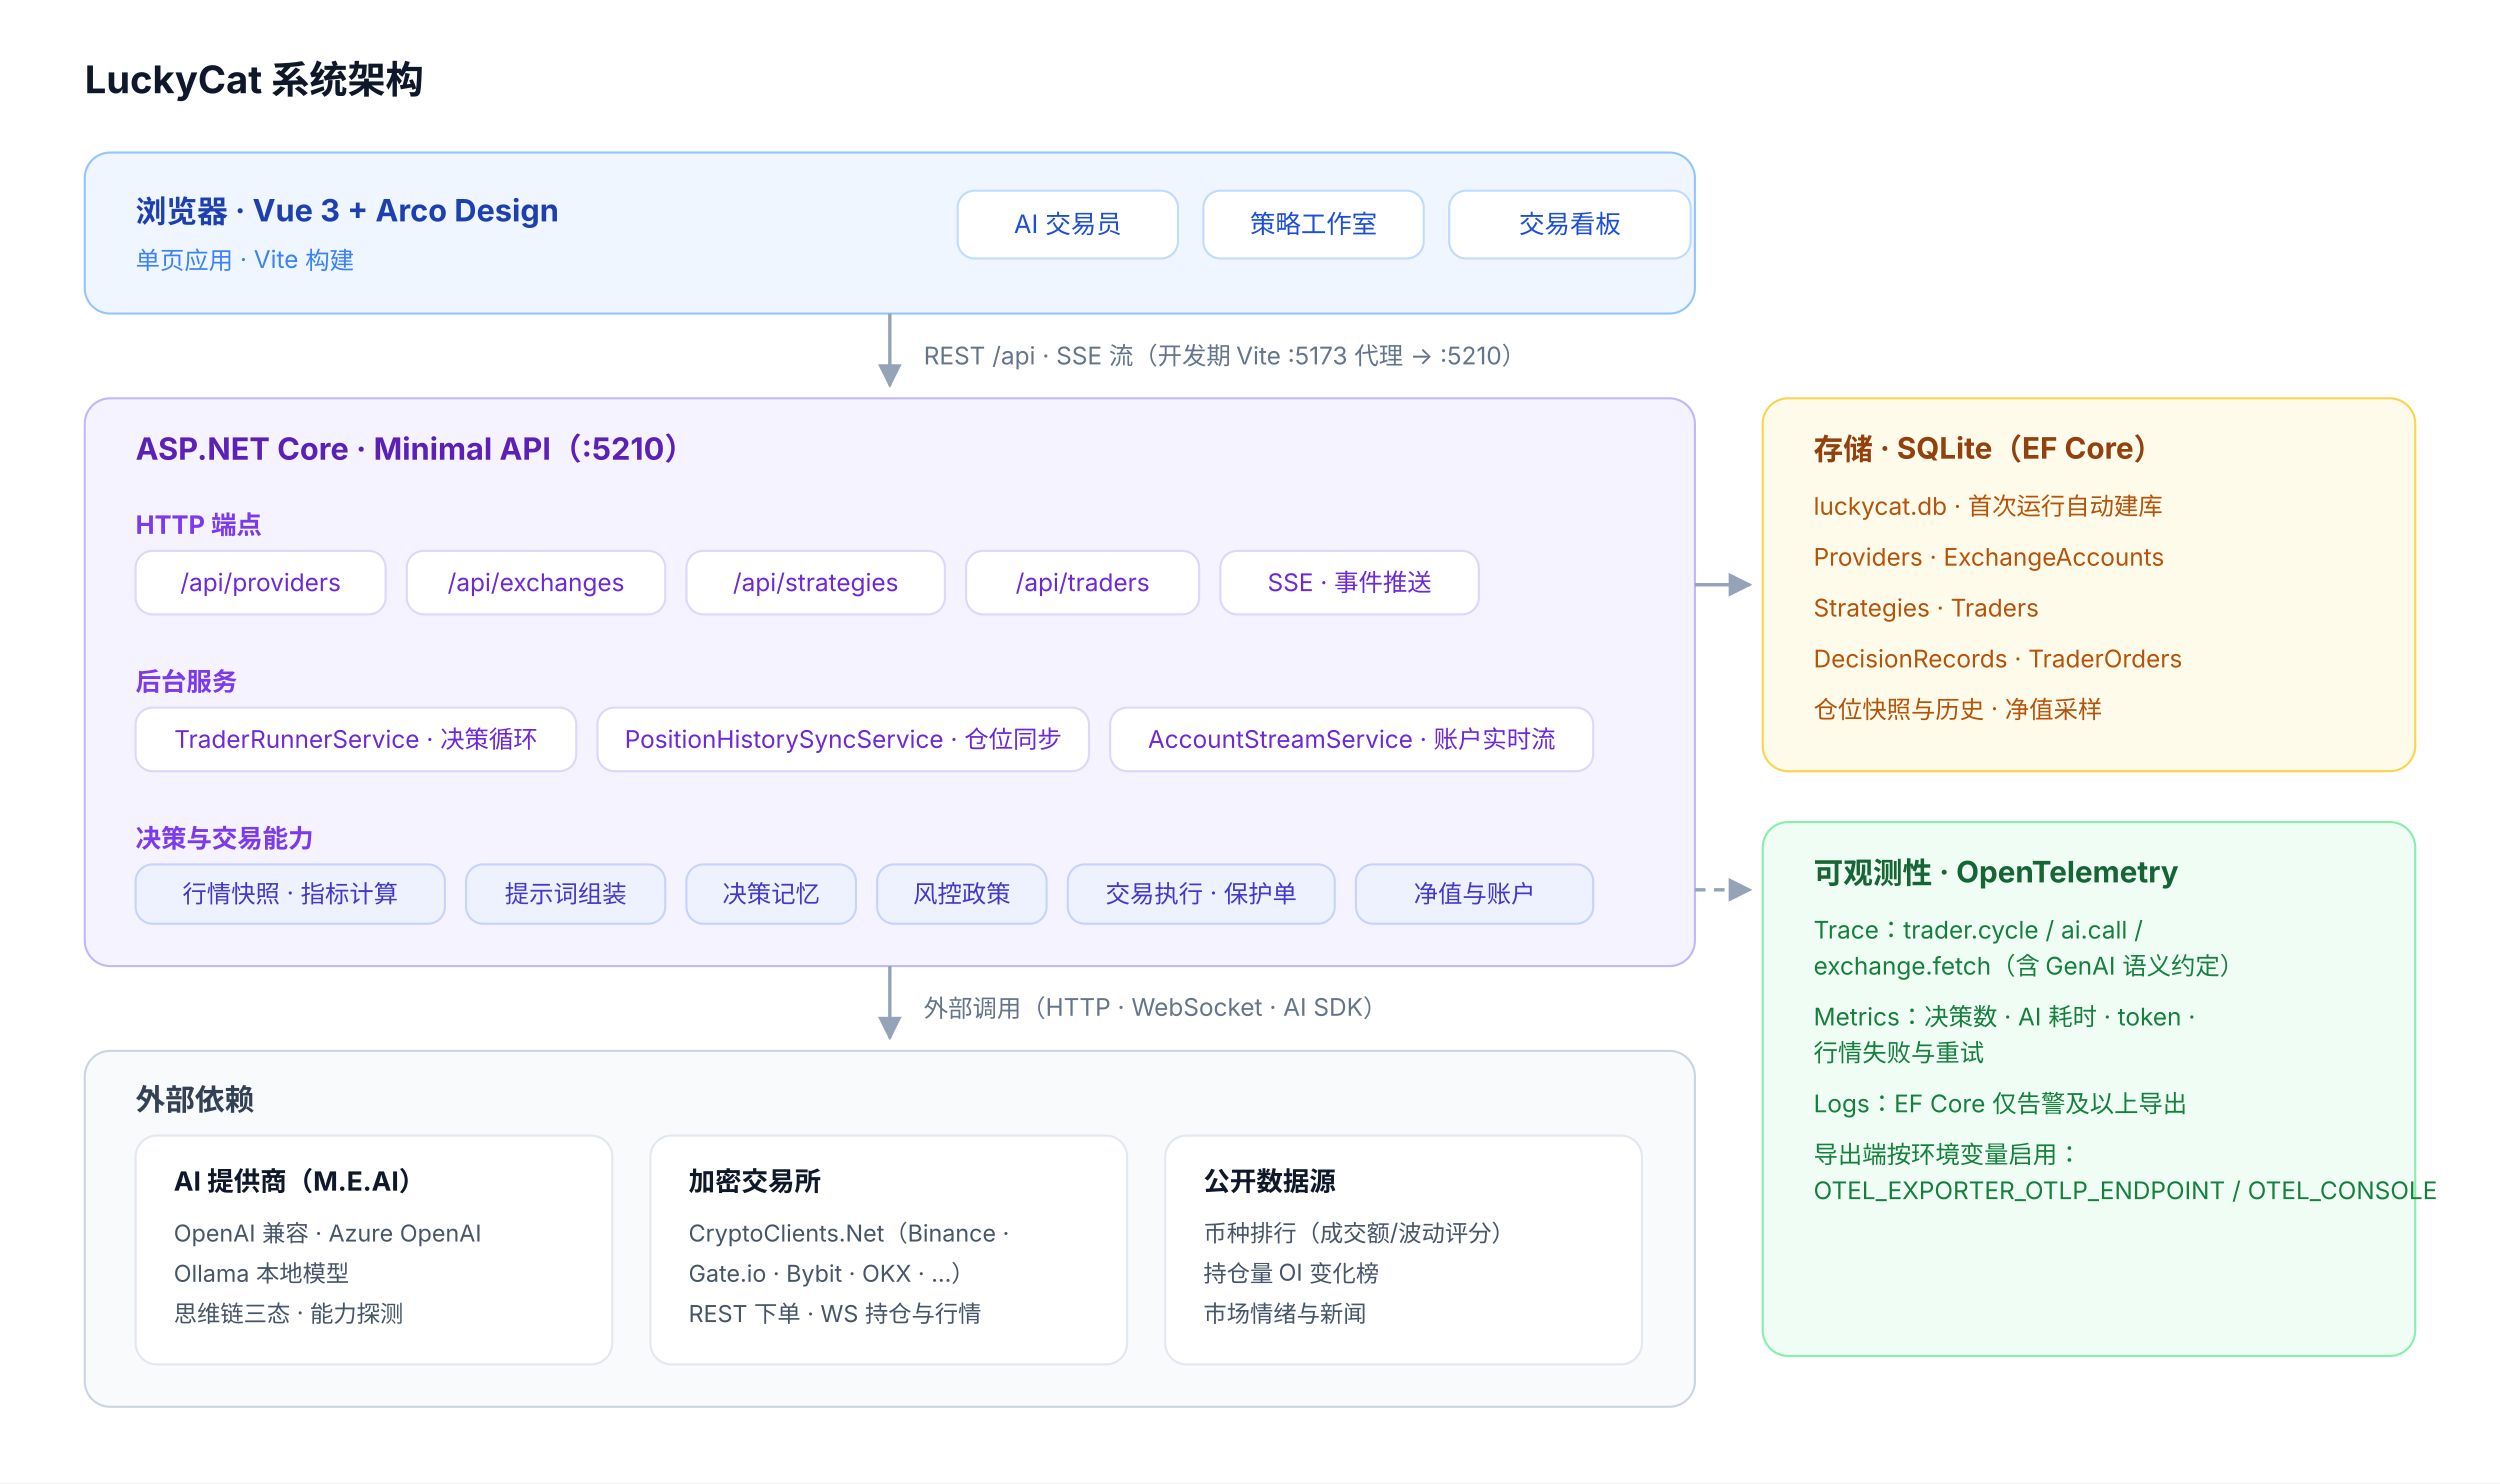
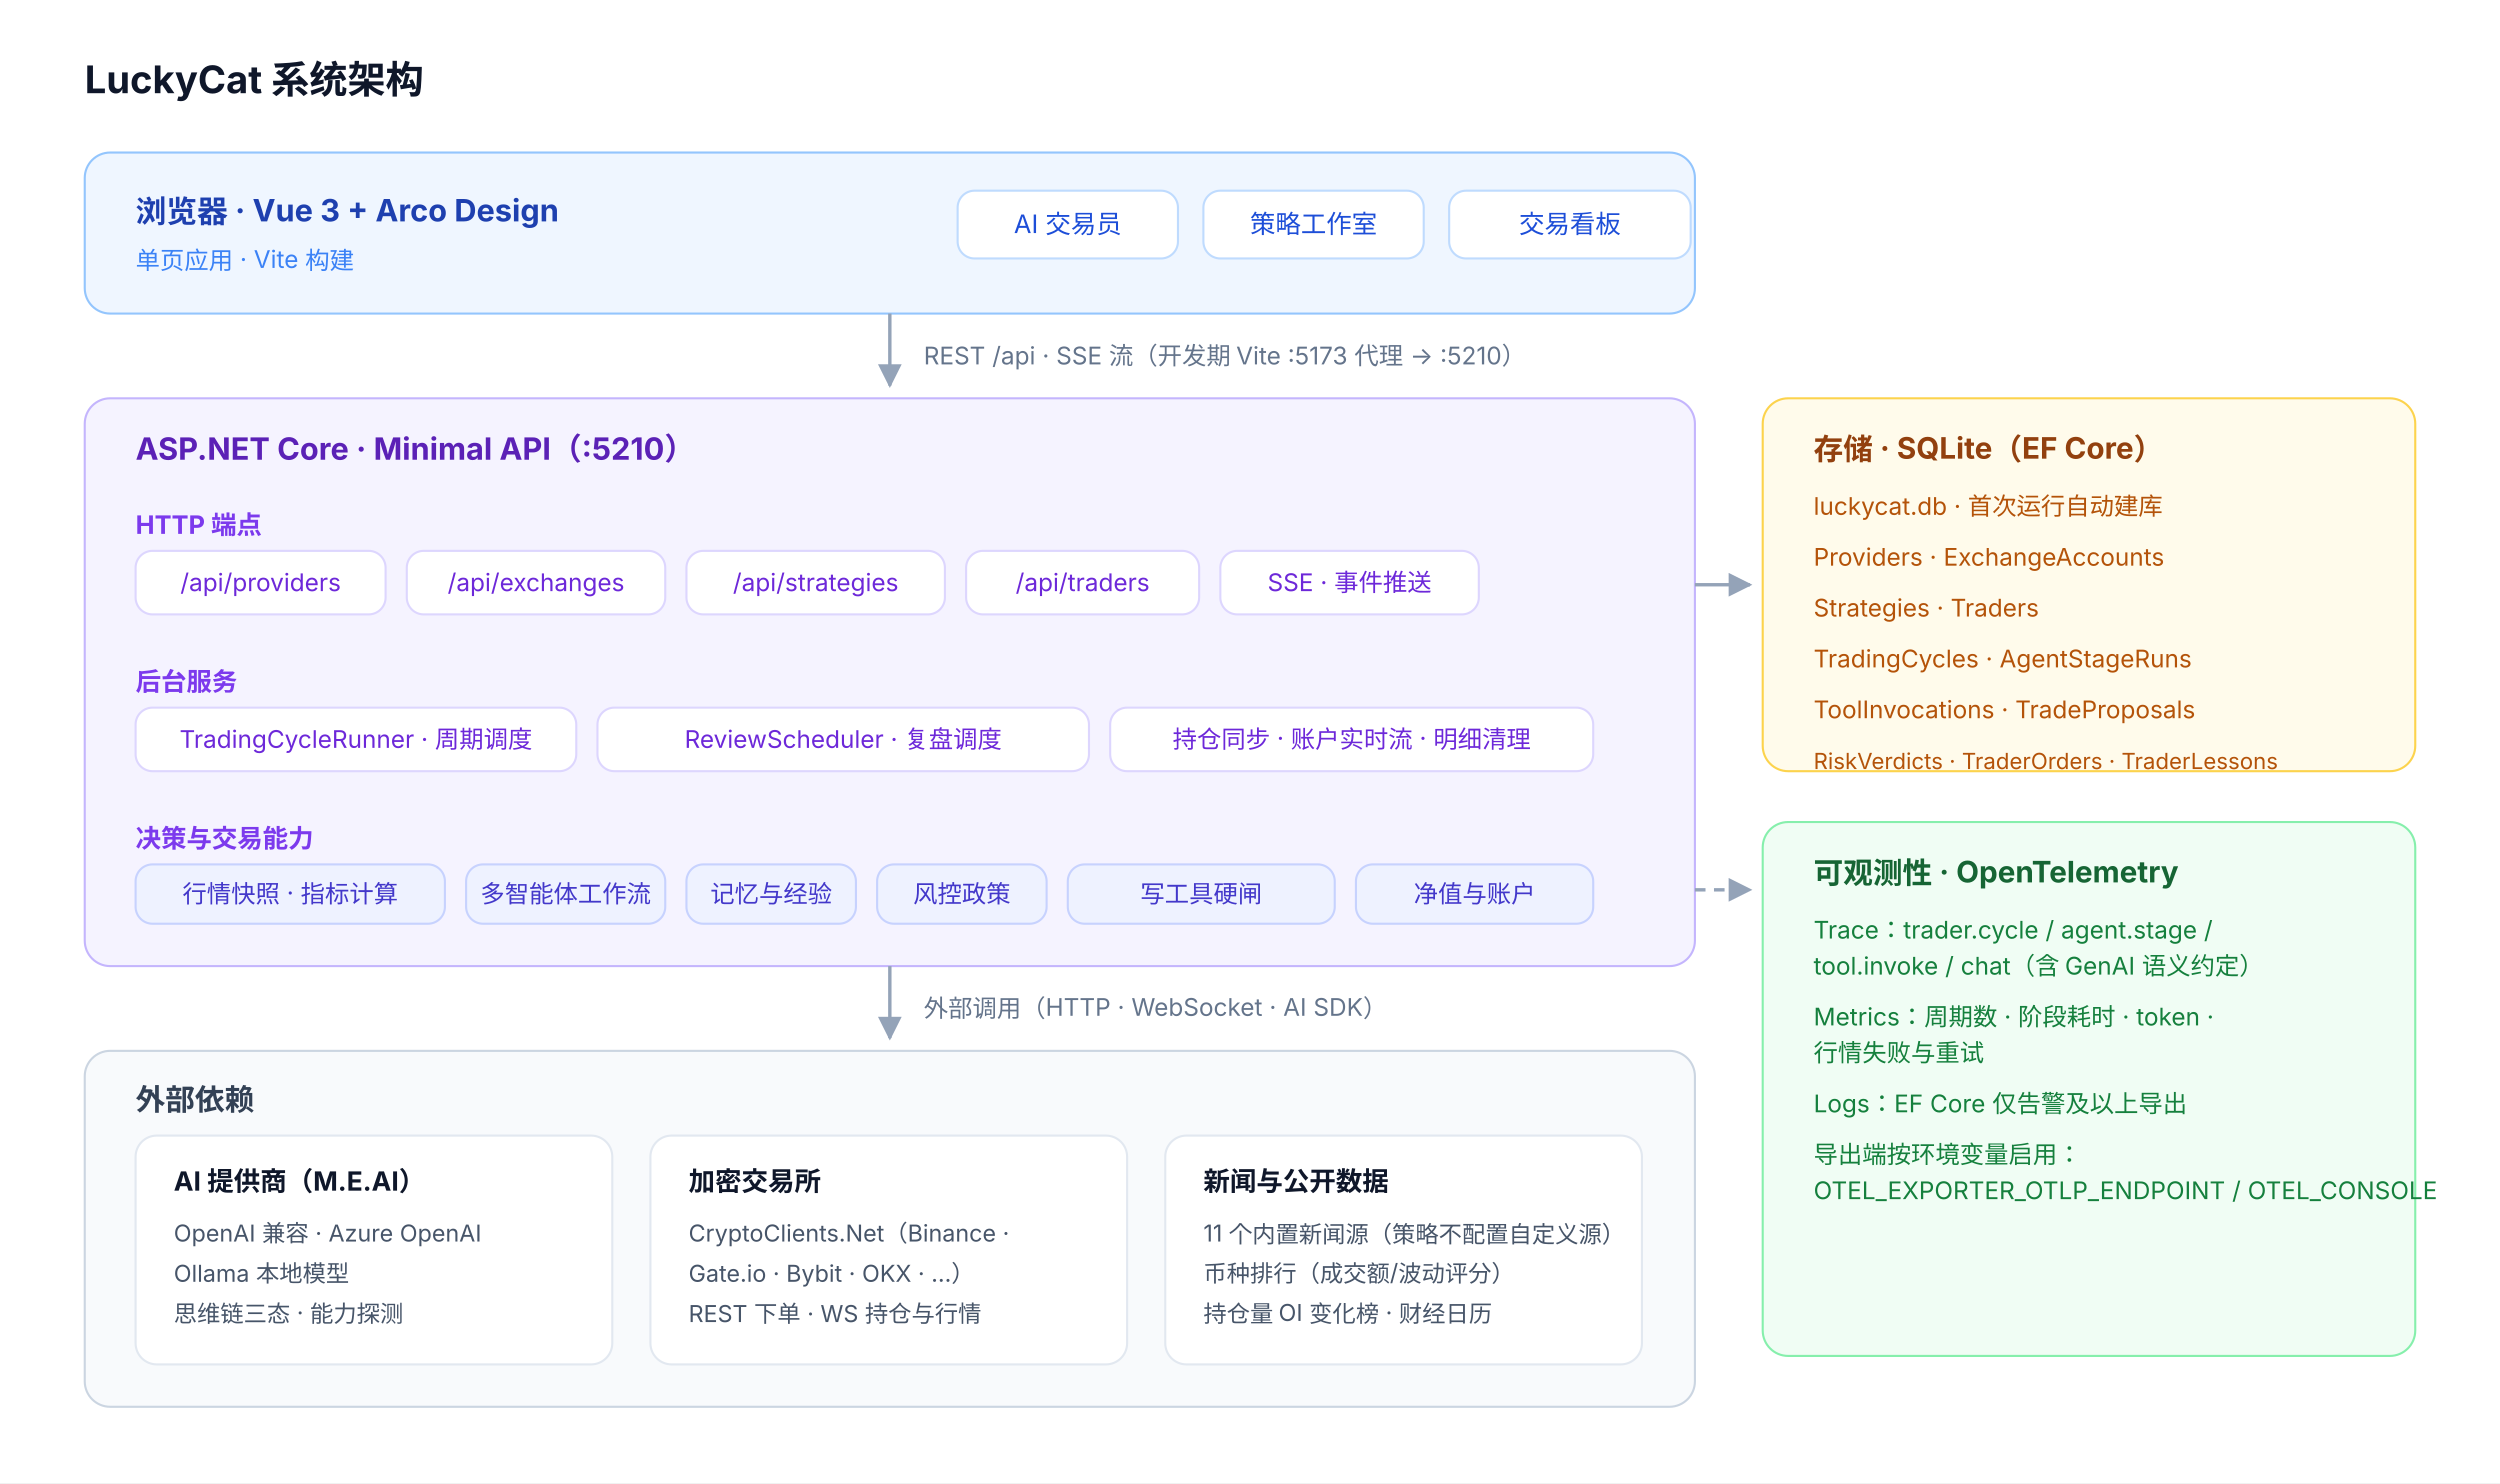
<svg xmlns="http://www.w3.org/2000/svg" viewBox="0 0 1180 700" width="1180" height="700" font-family="-apple-system, BlinkMacSystemFont, 'PingFang SC', 'Hiragino Sans GB', 'Microsoft YaHei', sans-serif">
  <defs>
    <marker id="arrow" viewBox="0 0 10 10" refX="9" refY="5" markerWidth="7" markerHeight="7" orient="auto-start-reverse">
      <path d="M 0 0 L 10 5 L 0 10 z" fill="#94a3b8" />
    </marker>
  </defs>
  <rect width="1180" height="700" fill="#ffffff" />
  <text x="40" y="44" font-size="18" font-weight="700" fill="#0f172a">LuckyCat 系统架构</text>
  <rect x="40" y="72" width="760" height="76" rx="12" fill="#eff6ff" stroke="#93c5fd" />
  <text x="64" y="105" font-size="14.5" font-weight="700" fill="#1e40af">浏览器 · Vue 3 + Arco Design</text>
  <text x="64" y="127" font-size="11.5" fill="#3b82f6">单页应用 · Vite 构建</text>
  <rect x="452" y="90" width="104" height="32" rx="8" fill="#ffffff" stroke="#bfdbfe" />
  <text x="504" y="110" font-size="12" fill="#1d4ed8" text-anchor="middle">AI 交易员</text>
  <rect x="568" y="90" width="104" height="32" rx="8" fill="#ffffff" stroke="#bfdbfe" />
  <text x="620" y="110" font-size="12" fill="#1d4ed8" text-anchor="middle">策略工作室</text>
  <rect x="684" y="90" width="114" height="32" rx="8" fill="#ffffff" stroke="#bfdbfe" />
  <text x="741" y="110" font-size="12" fill="#1d4ed8" text-anchor="middle">交易看板</text>
  <line x1="420" y1="148" x2="420" y2="182" stroke="#94a3b8" stroke-width="1.6" marker-end="url(#arrow)" />
  <text x="436" y="172" font-size="11.5" fill="#64748b">REST /api · SSE 流（开发期 Vite :5173 代理 → :5210）</text>
  <rect x="40" y="188" width="760" height="268" rx="12" fill="#f5f3ff" stroke="#c4b5fd" />
  <text x="64" y="217" font-size="14.5" font-weight="700" fill="#5b21b6">ASP.NET Core · Minimal API（:5210）</text>
  <text x="64" y="252" font-size="12" font-weight="700" fill="#7c3aed">HTTP 端点</text>
  <rect x="64" y="260" width="118" height="30" rx="8" fill="#ffffff" stroke="#ddd6fe" />
  <text x="123" y="279" font-size="11.5" fill="#6d28d9" text-anchor="middle">/api/providers</text>
  <rect x="192" y="260" width="122" height="30" rx="8" fill="#ffffff" stroke="#ddd6fe" />
  <text x="253" y="279" font-size="11.5" fill="#6d28d9" text-anchor="middle">/api/exchanges</text>
  <rect x="324" y="260" width="122" height="30" rx="8" fill="#ffffff" stroke="#ddd6fe" />
  <text x="385" y="279" font-size="11.5" fill="#6d28d9" text-anchor="middle">/api/strategies</text>
  <rect x="456" y="260" width="110" height="30" rx="8" fill="#ffffff" stroke="#ddd6fe" />
  <text x="511" y="279" font-size="11.5" fill="#6d28d9" text-anchor="middle">/api/traders</text>
  <rect x="576" y="260" width="122" height="30" rx="8" fill="#ffffff" stroke="#ddd6fe" />
  <text x="637" y="279" font-size="11.5" fill="#6d28d9" text-anchor="middle">SSE · 事件推送</text>
  <text x="64" y="326" font-size="12" font-weight="700" fill="#7c3aed">后台服务</text>
  <rect x="64" y="334" width="208" height="30" rx="8" fill="#ffffff" stroke="#ddd6fe" />
-   <text x="168" y="353" font-size="11.5" fill="#6d28d9" text-anchor="middle">TraderRunnerService · 决策循环</text>
+   <text x="168" y="353" font-size="11.5" fill="#6d28d9" text-anchor="middle">TradingCycleRunner · 周期调度</text>
  <rect x="282" y="334" width="232" height="30" rx="8" fill="#ffffff" stroke="#ddd6fe" />
-   <text x="398" y="353" font-size="11.5" fill="#6d28d9" text-anchor="middle">PositionHistorySyncService · 仓位同步</text>
+   <text x="398" y="353" font-size="11.5" fill="#6d28d9" text-anchor="middle">ReviewScheduler · 复盘调度</text>
  <rect x="524" y="334" width="228" height="30" rx="8" fill="#ffffff" stroke="#ddd6fe" />
-   <text x="638" y="353" font-size="11.5" fill="#6d28d9" text-anchor="middle">AccountStreamService · 账户实时流</text>
+   <text x="638" y="353" font-size="11.5" fill="#6d28d9" text-anchor="middle">持仓同步 · 账户实时流 · 明细清理</text>
  <text x="64" y="400" font-size="12" font-weight="700" fill="#7c3aed">决策与交易能力</text>
  <rect x="64" y="408" width="146" height="28" rx="8" fill="#eef2ff" stroke="#c7d2fe" />
  <text x="137" y="426" font-size="11.5" fill="#4338ca" text-anchor="middle">行情快照 · 指标计算</text>
  <rect x="220" y="408" width="94" height="28" rx="8" fill="#eef2ff" stroke="#c7d2fe" />
-   <text x="267" y="426" font-size="11.5" fill="#4338ca" text-anchor="middle">提示词组装</text>
+   <text x="267" y="426" font-size="11.5" fill="#4338ca" text-anchor="middle">多智能体工作流</text>
  <rect x="324" y="408" width="80" height="28" rx="8" fill="#eef2ff" stroke="#c7d2fe" />
-   <text x="364" y="426" font-size="11.5" fill="#4338ca" text-anchor="middle">决策记忆</text>
+   <text x="364" y="426" font-size="11.5" fill="#4338ca" text-anchor="middle">记忆与经验</text>
  <rect x="414" y="408" width="80" height="28" rx="8" fill="#eef2ff" stroke="#c7d2fe" />
  <text x="454" y="426" font-size="11.5" fill="#4338ca" text-anchor="middle">风控政策</text>
  <rect x="504" y="408" width="126" height="28" rx="8" fill="#eef2ff" stroke="#c7d2fe" />
-   <text x="567" y="426" font-size="11.5" fill="#4338ca" text-anchor="middle">交易执行 · 保护单</text>
+   <text x="567" y="426" font-size="11.5" fill="#4338ca" text-anchor="middle">写工具硬闸</text>
  <rect x="640" y="408" width="112" height="28" rx="8" fill="#eef2ff" stroke="#c7d2fe" />
  <text x="696" y="426" font-size="11.5" fill="#4338ca" text-anchor="middle">净值与账户</text>
  <line x1="800" y1="276" x2="826" y2="276" stroke="#94a3b8" stroke-width="1.6" marker-end="url(#arrow)" />
  <line x1="800" y1="420" x2="826" y2="420" stroke="#94a3b8" stroke-width="1.6" stroke-dasharray="5 4" marker-end="url(#arrow)" />
  <rect x="832" y="188" width="308" height="176" rx="12" fill="#fffbeb" stroke="#fcd34d" />
  <text x="856" y="217" font-size="14" font-weight="700" fill="#92400e">存储 · SQLite（EF Core）</text>
  <text x="856" y="243" font-size="11.5" fill="#b45309">luckycat.db · 首次运行自动建库</text>
  <text x="856" y="267" font-size="11.5" fill="#b45309">Providers · ExchangeAccounts</text>
  <text x="856" y="291" font-size="11.5" fill="#b45309">Strategies · Traders</text>
-   <text x="856" y="315" font-size="11.5" fill="#b45309">DecisionRecords · TraderOrders</text>
-   <text x="856" y="339" font-size="11.5" fill="#b45309">仓位快照与历史 · 净值采样</text>
+   <text x="856" y="315" font-size="11.5" fill="#b45309">TradingCycles · AgentStageRuns</text>
+   <text x="856" y="339" font-size="11.5" fill="#b45309">ToolInvocations · TradeProposals</text>
+   <text x="856" y="363" font-size="10.5" fill="#b45309">RiskVerdicts · TraderOrders · TraderLessons</text>
  <rect x="832" y="388" width="308" height="252" rx="12" fill="#f0fdf4" stroke="#86efac" />
  <text x="856" y="417" font-size="14" font-weight="700" fill="#166534">可观测性 · OpenTelemetry</text>
-   <text x="856" y="443" font-size="11.5" fill="#15803d">Trace：trader.cycle / ai.call /</text>
-   <text x="856" y="460" font-size="11.5" fill="#15803d">exchange.fetch（含 GenAI 语义约定）</text>
-   <text x="856" y="484" font-size="11.5" fill="#15803d">Metrics：决策数 · AI 耗时 · token ·</text>
+   <text x="856" y="443" font-size="11.5" fill="#15803d">Trace：trader.cycle / agent.stage /</text>
+   <text x="856" y="460" font-size="11.5" fill="#15803d">tool.invoke / chat（含 GenAI 语义约定）</text>
+   <text x="856" y="484" font-size="11.5" fill="#15803d">Metrics：周期数 · 阶段耗时 · token ·</text>
  <text x="856" y="501" font-size="11.5" fill="#15803d">行情失败与重试</text>
  <text x="856" y="525" font-size="11.5" fill="#15803d">Logs：EF Core 仅告警及以上导出</text>
  <text x="856" y="549" font-size="11.5" fill="#15803d">导出端按环境变量启用：</text>
  <text x="856" y="566" font-size="11.5" fill="#15803d">OTEL_EXPORTER_OTLP_ENDPOINT / OTEL_CONSOLE</text>
  <line x1="420" y1="456" x2="420" y2="490" stroke="#94a3b8" stroke-width="1.6" marker-end="url(#arrow)" />
  <text x="436" y="480" font-size="11.5" fill="#64748b">外部调用（HTTP · WebSocket · AI SDK）</text>
  <rect x="40" y="496" width="760" height="168" rx="12" fill="#f8fafc" stroke="#cbd5e1" />
  <text x="64" y="524" font-size="14" font-weight="700" fill="#334155">外部依赖</text>
  <rect x="64" y="536" width="225" height="108" rx="10" fill="#ffffff" stroke="#e2e8f0" />
  <text x="82" y="562" font-size="12.5" font-weight="700" fill="#0f172a">AI 提供商（M.E.AI）</text>
  <text x="82" y="586" font-size="11" fill="#475569">OpenAI 兼容 · Azure OpenAI</text>
  <text x="82" y="605" font-size="11" fill="#475569">Ollama 本地模型</text>
  <text x="82" y="624" font-size="11" fill="#475569">思维链三态 · 能力探测</text>
  <rect x="307" y="536" width="225" height="108" rx="10" fill="#ffffff" stroke="#e2e8f0" />
  <text x="325" y="562" font-size="12.5" font-weight="700" fill="#0f172a">加密交易所</text>
  <text x="325" y="586" font-size="11" fill="#475569">CryptoClients.Net（Binance ·</text>
  <text x="325" y="605" font-size="11" fill="#475569">Gate.io · Bybit · OKX · …）</text>
  <text x="325" y="624" font-size="11" fill="#475569">REST 下单 · WS 持仓与行情</text>
  <rect x="550" y="536" width="225" height="108" rx="10" fill="#ffffff" stroke="#e2e8f0" />
-   <text x="568" y="562" font-size="12.5" font-weight="700" fill="#0f172a">公开数据源</text>
-   <text x="568" y="586" font-size="11" fill="#475569">币种排行（成交额/波动评分）</text>
-   <text x="568" y="605" font-size="11" fill="#475569">持仓量 OI 变化榜</text>
-   <text x="568" y="624" font-size="11" fill="#475569">市场情绪与新闻</text>
+   <text x="568" y="562" font-size="12.5" font-weight="700" fill="#0f172a">新闻与公开数据</text>
+   <text x="568" y="586" font-size="11" fill="#475569">11 个内置新闻源（策略不配置自定义源）</text>
+   <text x="568" y="605" font-size="11" fill="#475569">币种排行（成交额/波动评分）</text>
+   <text x="568" y="624" font-size="11" fill="#475569">持仓量 OI 变化榜 · 财经日历</text>
</svg>
